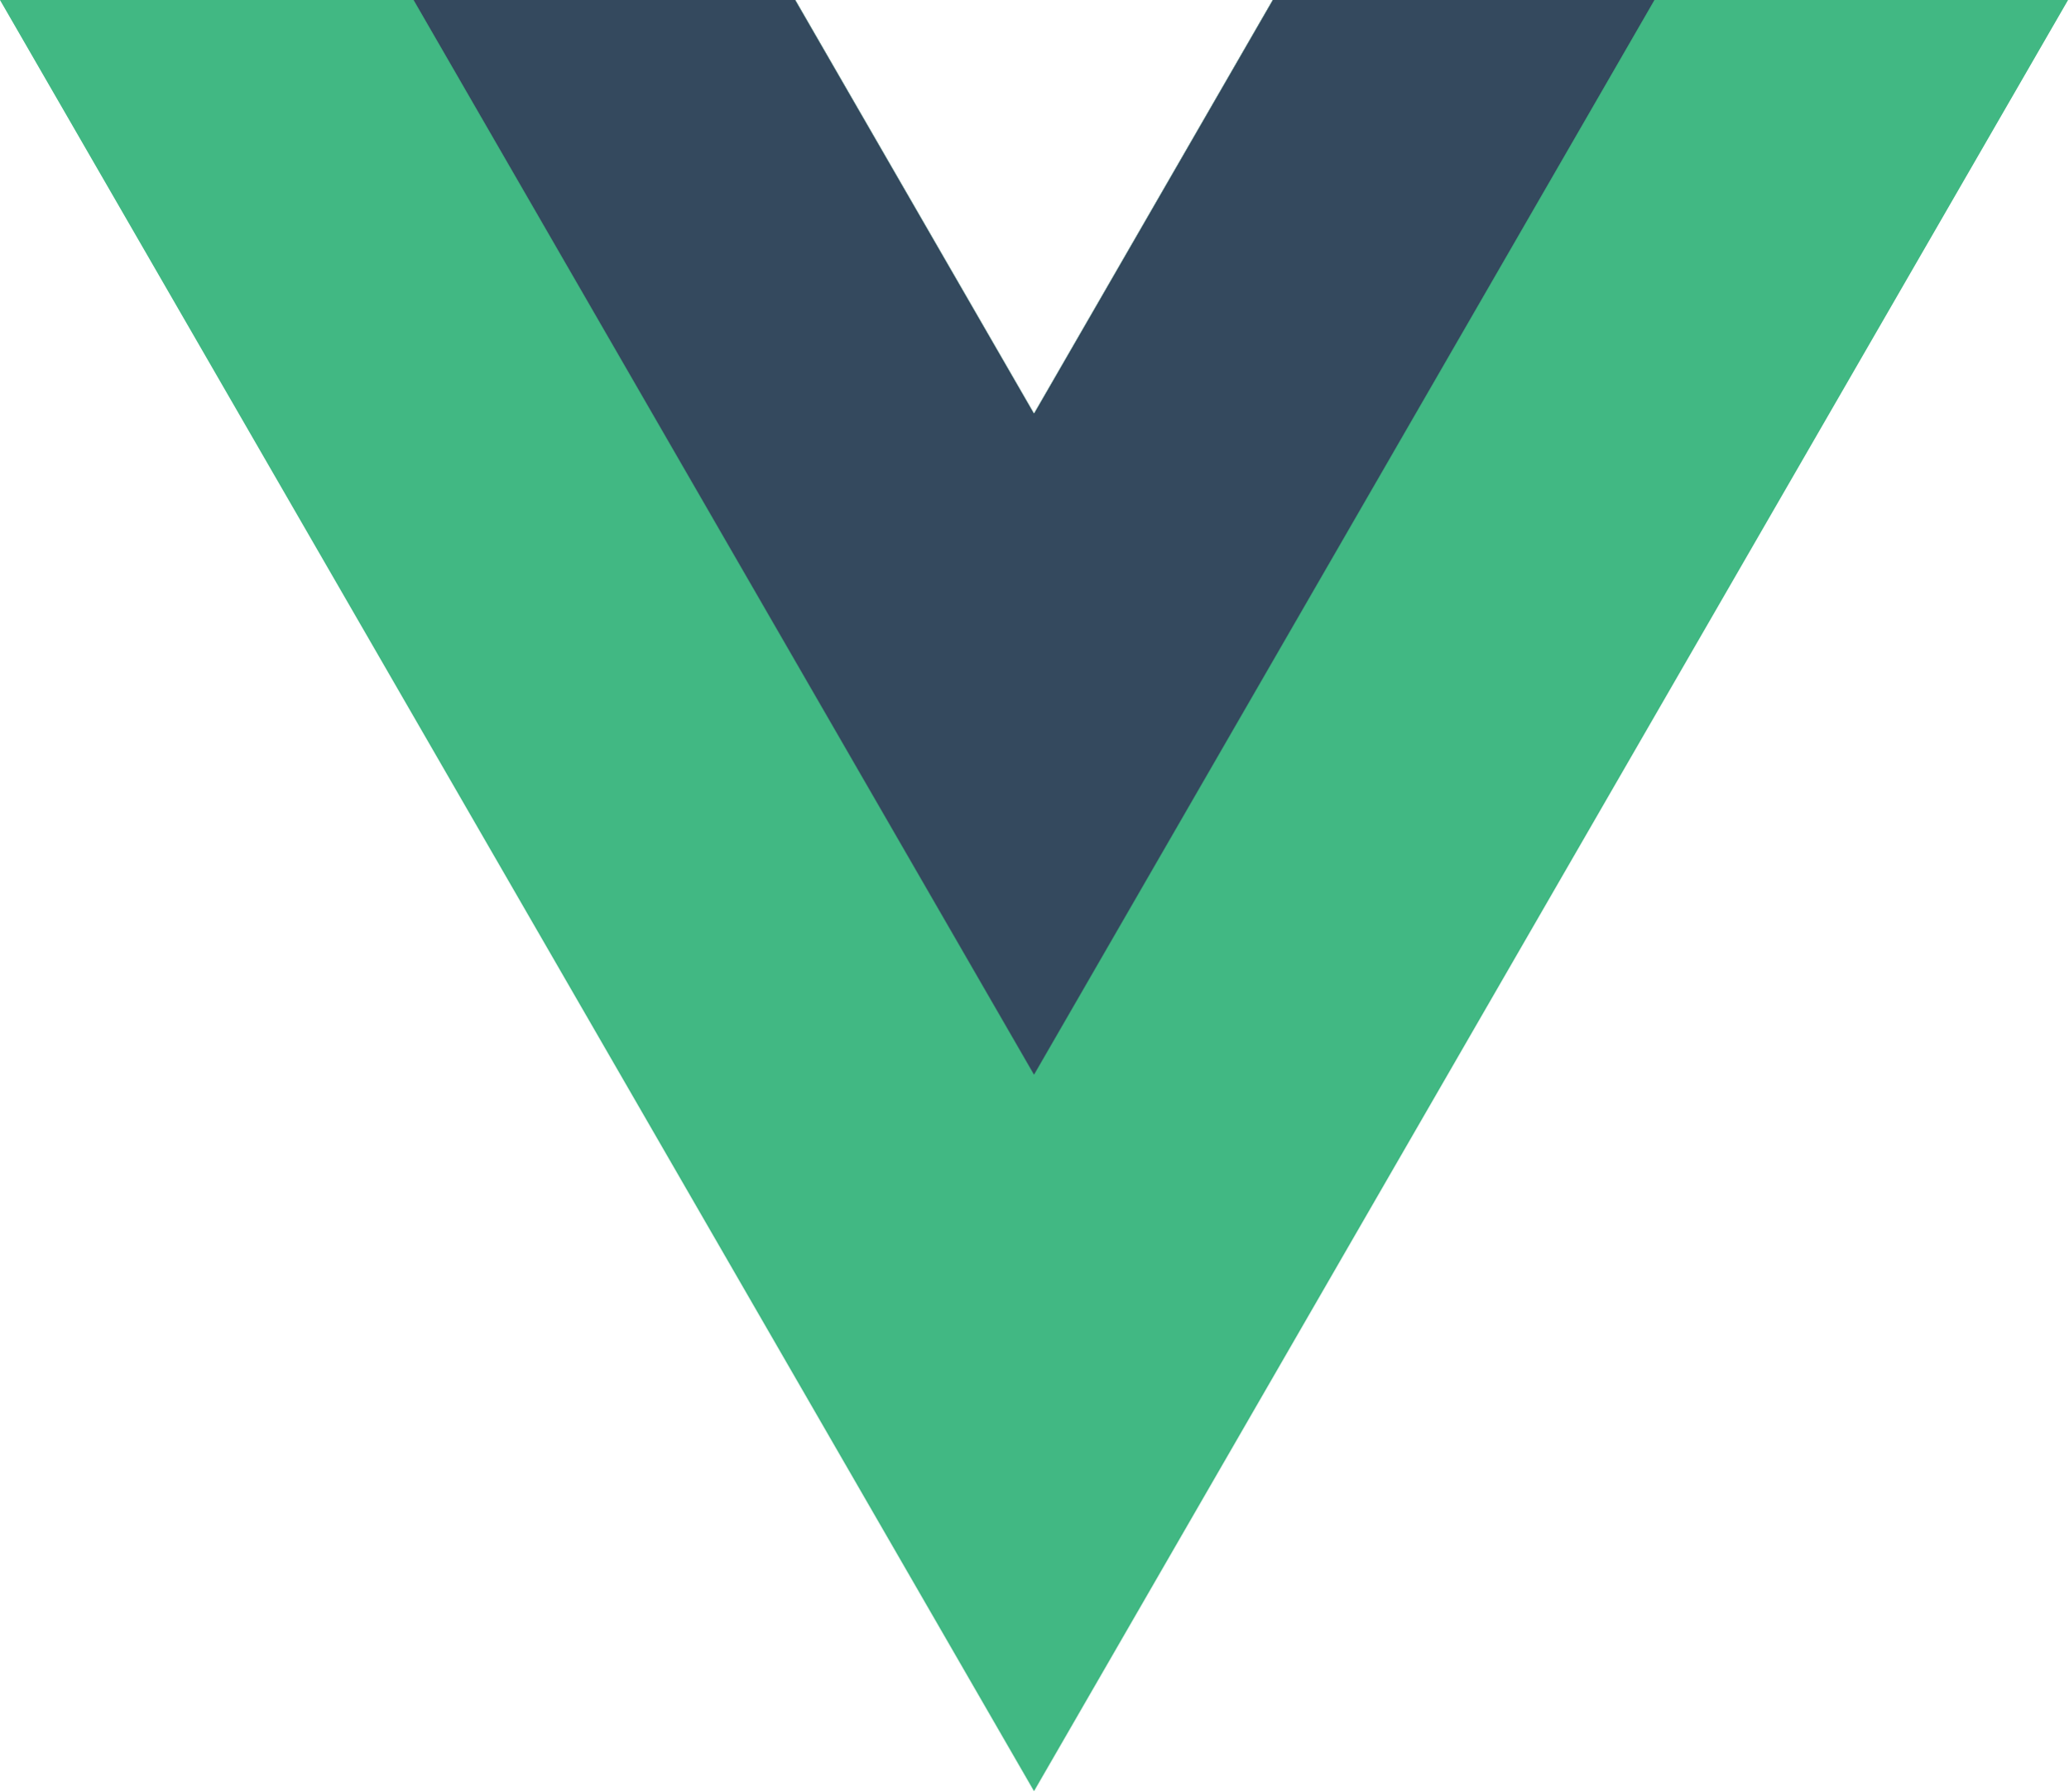
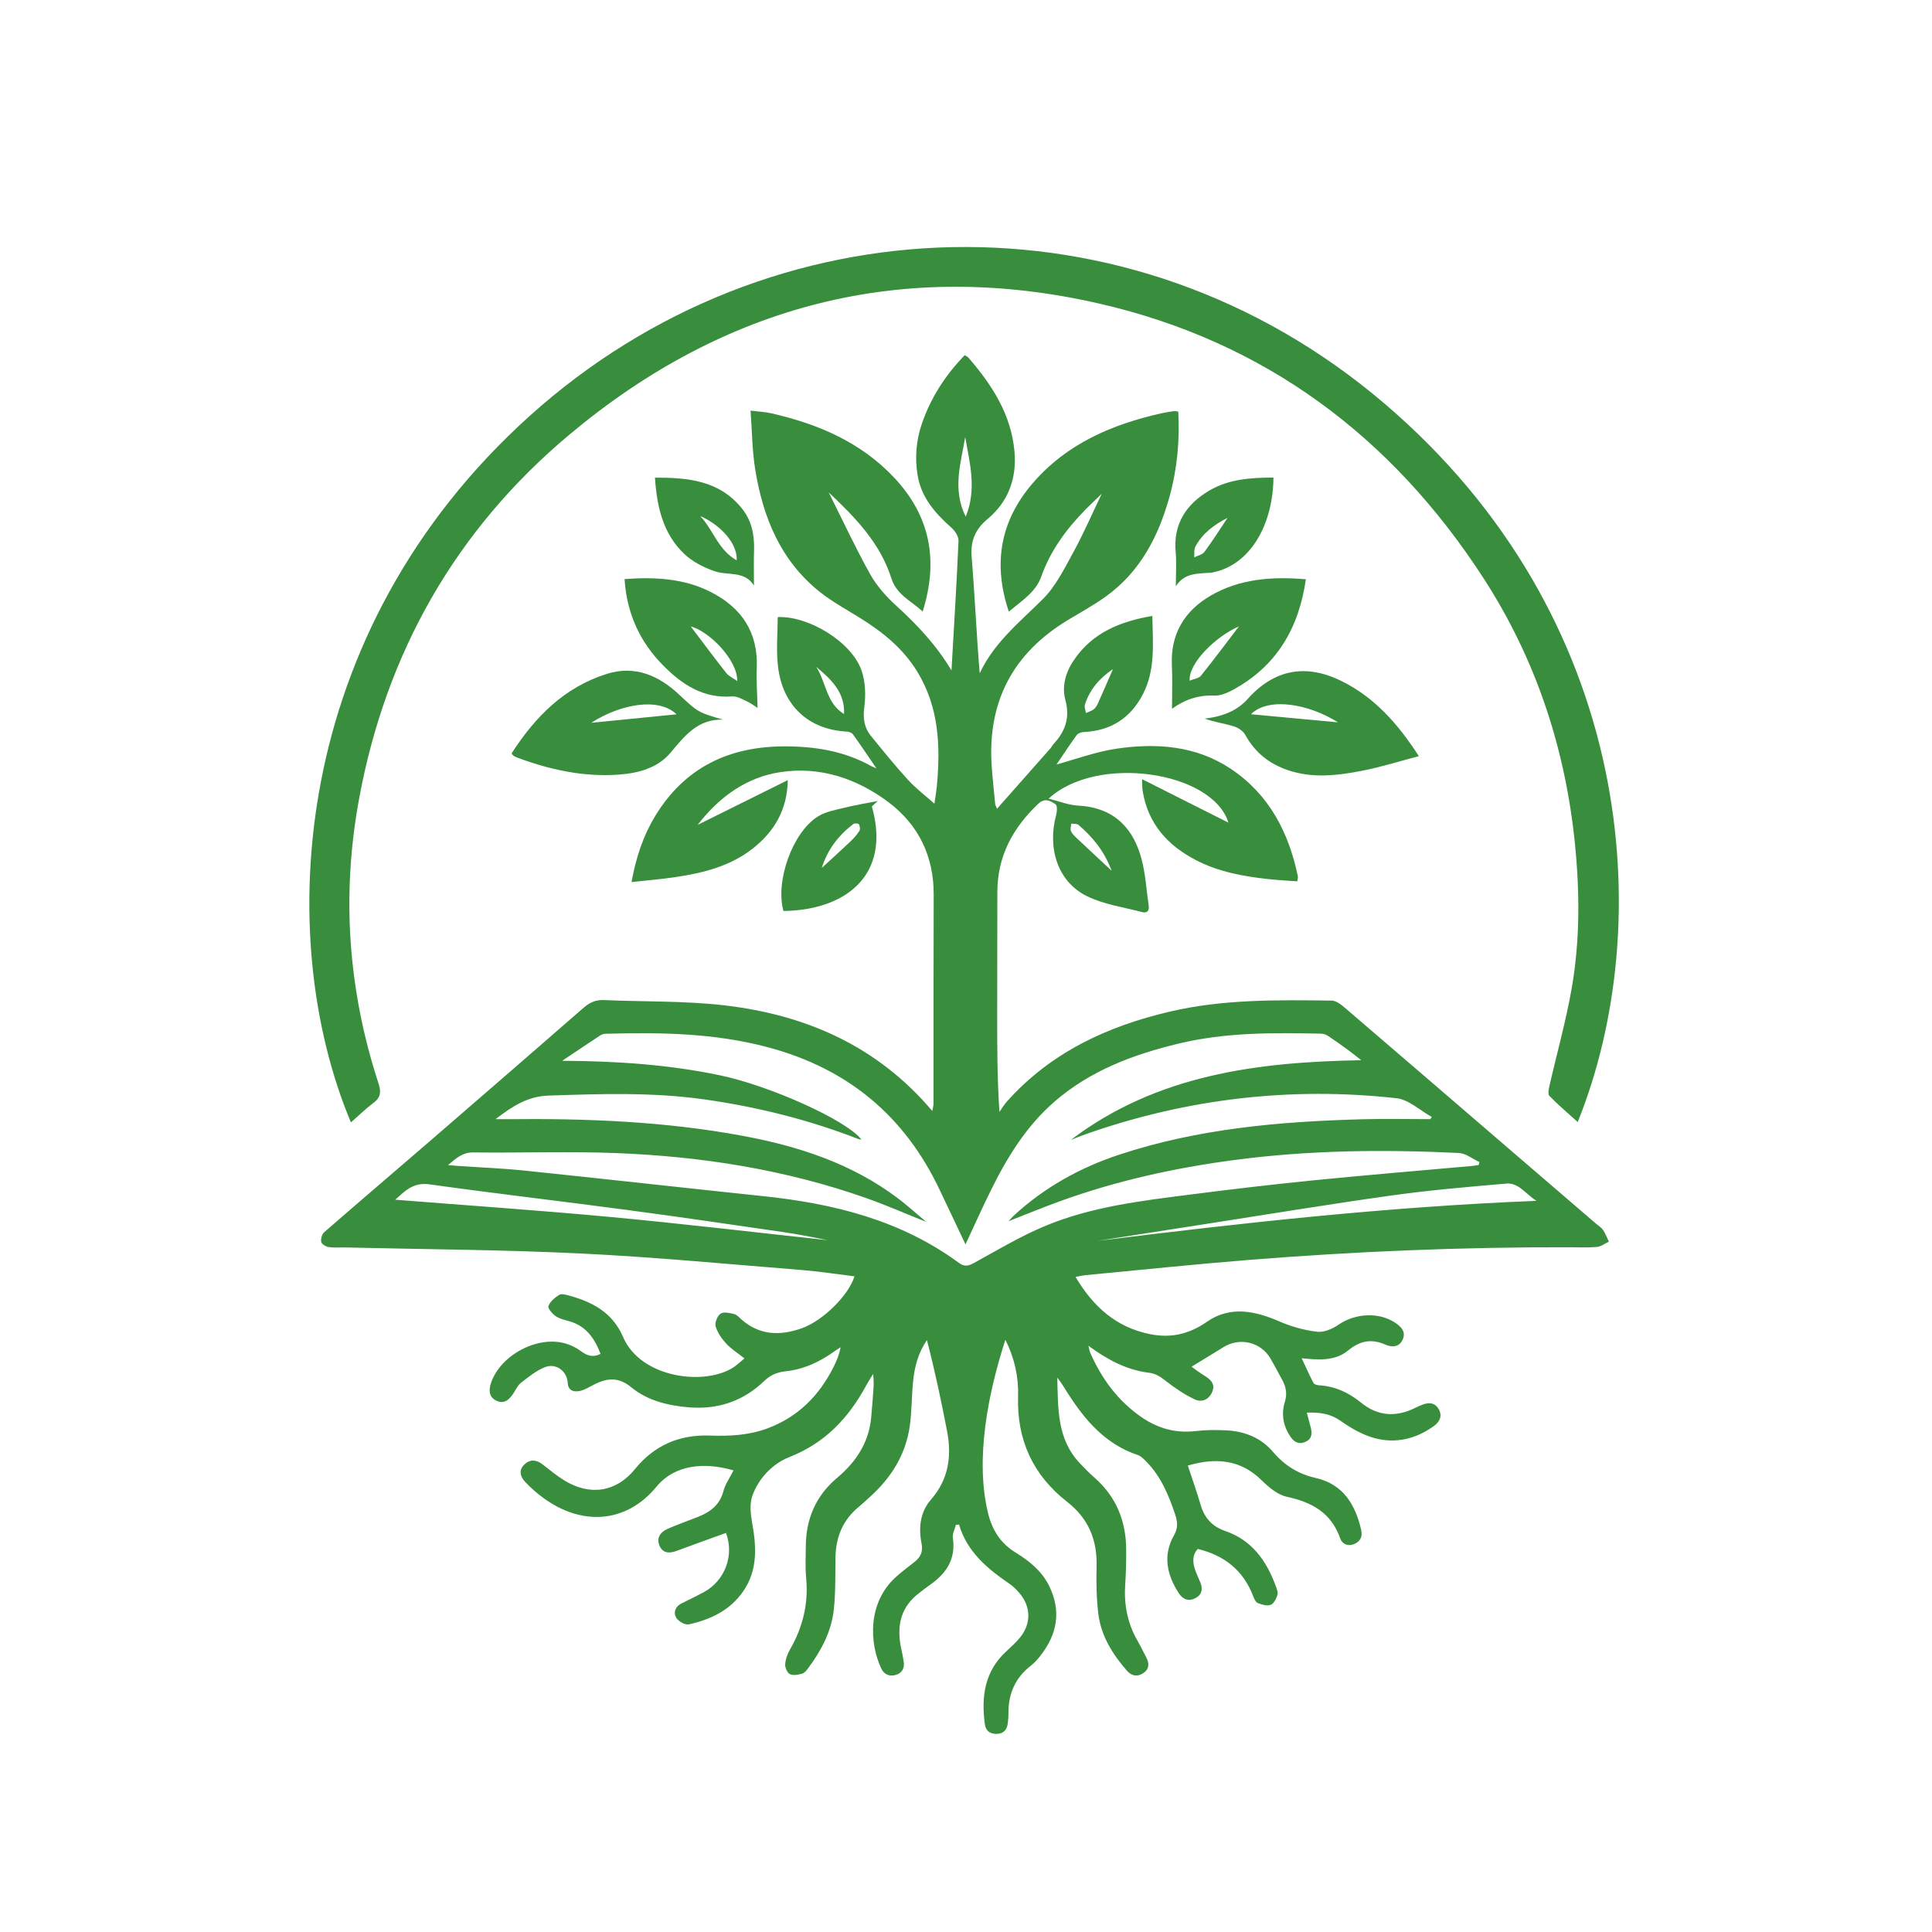
- <svg xmlns="http://www.w3.org/2000/svg" viewBox="0 0 261.76 226.69">
-   <path d="M161.096.001l-30.225 52.351L100.647.001H-.005l130.877 226.688L261.749.001z" fill="#41b883" />
-   <path d="M161.096.001l-30.225 52.351L100.647.001H52.346l78.526 136.01L209.398.001z" fill="#34495e" />
+ <svg xmlns="http://www.w3.org/2000/svg" version="1.1" viewBox="0 0 1000 1000">
+   <defs>
+     <style>
+       .cls-1 {
+         fill: #388e3c;
+       }
+     </style>
+   </defs>
+   <g>
+     <g id="Ebene_1">
+       <g>
+         <path class="cls-1" d="M614.79,758.52c2.35,7.14,4.72,13.72,6.66,20.42,1.97,6.81,6.08,11.23,12.79,13.53,13.81,4.73,21.28,15.4,26.08,28.43.55,1.5,1.29,3.36.86,4.7-.63,1.94-1.9,4.5-3.52,5.09-1.88.69-4.56-.13-6.63-.96-1.1-.45-1.88-2.22-2.39-3.55-5.05-13.24-14.75-21.07-28.66-24.45-2.97,3.18-2.71,7.05-1.31,11.03.75,2.14,1.77,4.19,2.62,6.3,1.31,3.26.94,6.22-2.32,8.01-3.55,1.95-6.61.98-8.82-2.42-6.16-9.51-8.37-19.56-2.54-29.89,2.19-3.89,1.95-6.97.64-10.9-3.33-9.97-7.3-19.52-14.78-27.18-1.34-1.37-2.82-2.98-4.54-3.56-16.62-5.53-27.19-17.84-36.21-31.92-1.74-2.72-3.34-5.52-5.48-8.14.47,15.71-.33,31.74,11.78,44.41,2.36,2.47,4.73,4.95,7.3,7.19,11.44,9.94,16.56,22.66,16.59,37.59.01,5.85-.08,11.72-.49,17.56-.73,10.34,1.03,20.07,6.19,29.13,1.69,2.96,3.2,6.03,4.76,9.06,1.62,3.15,1.47,6.03-1.72,8.09-3.09,2-6.09,1.27-8.34-1.31-7.48-8.59-13.48-18.14-14.84-29.66-.95-8.04-1.09-16.24-.88-24.35.35-13.81-4.18-24.8-15.35-33.53-17.54-13.7-25.99-31.95-25.28-54.44.32-10.17-1.89-19.98-6.58-29.33-9.07,28.05-15.68,61.79-9.03,89.47,2.13,8.86,6.38,15.76,14.25,20.6,7.11,4.37,13.61,9.58,17.43,17.32,6.48,13.15,4.14,25.23-4.71,36.4-1.41,1.78-2.98,3.5-4.76,4.89-7.89,6.16-11.58,14.23-11.58,24.15,0,1.95-.1,3.91-.37,5.84-.46,3.32-2.28,5.28-5.83,5.31-3.47.03-5.57-1.63-6.03-5.06-1.88-14.18-.17-27.3,11.08-37.64,2.51-2.31,5.06-4.62,7.2-7.26,5.88-7.26,5.59-16.17-.58-23.15-1.39-1.57-2.89-3.15-4.61-4.33-11.53-7.91-22.21-16.53-26.44-30.89-.54.04-1.09.08-1.63.13-.57,2.27-1.9,4.65-1.58,6.78,1.66,11.2-3.61,18.7-12.29,24.62-1.74,1.19-3.37,2.56-5.06,3.83-9.3,6.95-11.68,16.35-9.68,27.3.53,2.87,1.26,5.71,1.63,8.6.43,3.34-1.09,5.77-4.38,6.62-3.22.83-5.84-.35-7.28-3.41-6.17-13.1-7.16-33.95,7.53-47.29,3.12-2.84,6.57-5.32,9.86-7.98,3.01-2.44,4.31-5.26,3.48-9.39-1.63-8.14-.72-16.33,4.8-22.66,9.24-10.57,10.89-22.55,8.39-35.57-3.02-15.73-6.35-31.4-10.41-47.05-4.65,6.72-6.44,14-7.18,21.52-.75,7.6-.64,15.29-1.69,22.84-2.05,14.81-9.56,26.78-20.53,36.69-1.93,1.75-3.82,3.55-5.83,5.2-8.22,6.76-11.92,15.56-12.1,26.08-.15,9.1.1,18.27-.89,27.29-1.24,11.22-6.46,21.04-13.16,30.04-.86,1.16-1.91,2.6-3.15,2.95-2.04.58-4.66,1.11-6.36.29-1.4-.68-2.61-3.42-2.48-5.15.19-2.63,1.21-5.39,2.55-7.72,6.6-11.5,9.57-23.68,8.3-36.98-.51-5.32-.19-10.73-.18-16.1.03-14.31,5.15-26.37,16.19-35.65,9.71-8.17,16.35-18.03,17.62-30.96.45-4.53.76-9.08,1.11-13.62.22-2.91.39-5.82-.08-9.2-1.24,2.04-2.55,4.04-3.69,6.14-9.12,16.78-21.26,29.65-39.8,36.94-8.29,3.25-15.78,10.77-19.02,19.99-1.5,4.26-.89,9.63-.05,14.28,2.22,12.35,2.82,24.34-4.74,35.23-6.79,9.79-16.89,14.55-28.07,17.02-1.91.42-5.37-1.54-6.51-3.39-1.6-2.59-.62-5.74,2.57-7.37,3.9-2,7.89-3.85,11.74-5.94,10.99-5.98,15.8-19.25,11.41-30.63-8.55,3.1-17.11,6.15-25.63,9.32-3.65,1.36-7.02,1.25-8.72-2.61-1.75-3.99.28-7.1,3.96-8.73,5.19-2.31,10.58-4.15,15.86-6.26,6.27-2.5,11.24-6.06,13.15-13.21,1.02-3.83,3.48-7.27,5.29-10.88-14.94-4.35-30.33-3.14-39.91,8.48-15.56,18.89-38.57,20.52-58.77,5.6-3.26-2.4-6.33-5.14-9.12-8.07-2.58-2.71-3.55-6.09-.42-9.09,2.88-2.76,6.1-2.53,9.27-.1,3.73,2.87,7.37,5.92,11.37,8.38,13.22,8.1,26.78,6.15,36.55-5.85,10.18-12.5,23.13-17.94,38.92-17.37,10.14.37,20.15-.15,29.79-3.76,15.75-5.91,26.71-16.96,34.12-31.79,1.56-3.13,2.94-6.35,3.62-10.14-.99.64-2.02,1.22-2.97,1.92-7.63,5.57-16.05,9.49-25.43,10.49-4.51.48-7.97,1.98-11.14,5.03-10.98,10.57-24.21,14.91-39.29,13.61-10.7-.92-21.22-3.51-29.52-10.36-7.44-6.14-13.81-4.43-20.91-.54-1.97,1.08-4.08,2.22-6.25,2.55-2.95.45-5.5-.45-5.71-4.23-.33-6.09-6.02-10.48-11.84-8.18-4.52,1.79-8.52,5.09-12.43,8.12-1.71,1.33-2.67,3.65-3.93,5.54-2.16,3.23-4.83,5.68-8.89,3.62-4.05-2.05-3.75-5.93-2.53-9.42,5.09-14.44,24.38-24.43,38.7-20.04,2.74.84,5.49,2.17,7.78,3.9,3.16,2.39,6.2,3.38,10.12,1.4-3-7.8-7.29-14.29-15.92-16.82-2.49-.73-5.2-1.28-7.28-2.7-1.76-1.2-4.22-4.09-3.78-5.24.9-2.34,3.3-4.4,5.56-5.78,1.22-.74,3.51-.1,5.19.37,12.15,3.36,22.44,8.78,27.86,21.38,9.35,21.74,43.09,25.47,57.58,15.46,1.81-1.25,3.41-2.81,5.26-4.34-3.51-2.79-6.88-4.88-9.47-7.69-2.34-2.55-4.51-5.68-5.44-8.94-.54-1.88.9-5.41,2.57-6.53,1.61-1.08,4.75-.35,7.05.22,1.44.36,2.64,1.83,3.86,2.9,9.43,8.21,20.04,8.38,31.14,4.44,10.9-3.88,24.32-17.12,27.24-26.88-9.2-1.12-18.31-2.54-27.47-3.28-37.94-3.03-75.86-6.67-113.86-8.52-40.46-1.97-81-2.17-121.5-3.13-3.09-.07-6.22.23-9.26-.19-1.47-.21-3.66-1.51-3.91-2.67-.33-1.53.37-4.02,1.55-5.05,18.02-15.71,36.24-31.19,54.33-46.83,26.71-23.08,53.39-46.21,80-69.41,3.14-2.74,6.35-4.09,10.56-3.9,20.79.92,41.74.33,62.34,2.74,42,4.9,78.98,20.94,107.49,54.65.3-1.68.63-2.65.63-3.63.04-36.13-.02-72.26.11-108.39.07-19.83-7.87-36.08-23.34-47.75-16.31-12.3-35.44-18.69-55.89-15.63-17.41,2.61-31.5,12.51-42.96,27.33,15.9-7.89,30.97-15.37,46.67-23.17-.29,15.46-7.02,26.65-18.1,35.38-11.62,9.16-25.52,12.64-39.8,14.78-7.33,1.1-14.74,1.69-22.99,2.61,2.37-12.91,6.07-24.02,12.28-34.23,15.3-25.14,38.26-36.03,67.11-36.01,15.68.01,30.77,2.42,44.65,10.19.5.28,1.05.46,2.72,1.19-4.5-6.58-8.23-12.2-12.18-17.66-.6-.83-2.14-1.32-3.27-1.38-19.59-1.06-32.99-13.24-35.47-33.52-1.03-8.46-.17-17.15-.17-25.73,15.94-.71,38.1,12.75,43.34,27.48,2.07,5.83,2.3,12.82,1.49,19.04-.75,5.82-.13,10.61,3.42,14.97,6.26,7.68,12.48,15.42,19.17,22.72,4.14,4.52,9.12,8.28,13.68,12.35.34-2.43.97-5.85,1.29-9.3,1.91-20.58,1.07-40.68-10.15-59.02-7.42-12.14-18.12-20.69-30.02-28.04-6.91-4.27-14.11-8.22-20.44-13.25-20.4-16.25-29.49-38.79-33.47-63.68-1.53-9.56-1.57-19.36-2.36-30.14,4.37.54,7.55.67,10.59,1.36,24.23,5.47,46.46,14.92,63.82,33.41,18.48,19.7,23.02,42.61,14.68,69.19-6.06-5.49-13.55-8.77-16.17-17.05-5.76-18.21-18.43-31.35-32.47-44.58,7.34,14.65,13.85,28.74,21.41,42.25,3.41,6.1,8.33,11.66,13.55,16.4,10.89,9.89,20.78,20.46,28.59,33.49,1.27-22.35,2.66-44.7,3.64-67.06.1-2.24-1.79-5.16-3.62-6.78-8.49-7.48-15.7-15.7-17.58-27.31-1.46-8.98-.73-17.9,2.21-26.51,4.6-13.45,12.13-25.12,22.22-35.53.7.48,1.44.79,1.92,1.33,12.11,13.99,21.97,29.16,23.78,48.17,1.34,14.02-3.03,26.26-13.88,35.31-6.55,5.46-8.93,11.41-8.24,19.85,1.63,19.9,2.48,39.87,4.15,60.03,7.42-15.9,20.65-26.47,32.62-38.35,6.71-6.67,11.18-15.81,15.83-24.28,5.29-9.65,9.67-19.8,14.71-30.29-2.95,2.85-5.71,5.41-8.34,8.09-9.89,10.09-18.16,21.23-22.94,34.72-2.95,8.31-10.27,12.6-16.8,18.2-8.39-25.04-4.41-47.19,12.62-66.79,17.55-20.21,40.75-30.1,66.16-35.85,2.22-.5,4.47-.84,6.72-1.17.59-.09,1.23.14,2.2.28.82,14.98-.56,29.64-4.53,43.98-5.68,20.53-15.13,38.85-32.9,51.65-6.19,4.45-12.92,8.16-19.47,12.1-28.69,17.23-41.99,42.49-39.66,75.9.45,6.49,1.17,12.96,1.79,19.43.04.46.33.89.95,2.49,9.48-10.71,18.56-20.96,27.61-31.23.64-.73,1.06-1.65,1.72-2.36,6.01-6.49,8.53-13.57,6.07-22.64-1.99-7.35.2-14.58,4.5-20.88,9.59-14.05,23.8-19.84,40.49-22.71.27,14.25,1.7,27.93-4.95,40.66-6.42,12.29-16.58,18.78-30.49,19.44-1.27.06-3,.62-3.68,1.55-3.87,5.33-7.48,10.85-10.46,15.24,9.85-2.67,20.24-6.57,30.97-8.16,20.68-3.06,41.18-1.61,59.2,10.39,19.79,13.18,29.98,32.81,34.73,55.61.12.59-.12,1.25-.28,2.65-5.06-.38-10.05-.62-15-1.16-12.99-1.42-25.79-3.75-37.54-9.86-14.63-7.61-24.71-18.83-27.48-35.63-.26-1.56-.19-3.17-.35-6.25,15.67,7.89,30.38,15.3,44.73,22.53-8.3-26.73-68.21-35.49-93.08-12.43,5.38,1.32,10.3,3.35,15.32,3.61,20.2,1.05,28.93,13.59,32.66,27.19,2.17,7.93,2.61,16.34,3.83,24.53.38,2.53-.8,4.06-3.23,3.42-9.69-2.54-20-3.96-28.82-8.32-14.97-7.41-20.56-24.63-15.81-42.17.46-1.69.59-4.64-.35-5.31-2.67-1.92-5.61-3.49-9.05-.21-13.1,12.44-21.06,27.11-21.08,45.54-.02,21-.07,41.99-.09,62.99-.01,16.57,0,33.15,1.16,50.84,1.3-1.81,2.44-3.75,3.92-5.4,22.59-25.26,51.65-38.81,84.02-46.42,27.69-6.52,55.85-6.12,84-5.76,2.11.03,4.5,1.69,6.25,3.19,29.53,25.29,58.98,50.67,88.45,76.03,14.06,12.09,28.12,24.18,42.19,36.27,1.23,1.06,2.73,1.95,3.61,3.25,1.25,1.85,2.03,4.01,3.02,6.04-2.04.95-4.03,2.5-6.14,2.71-4.52.44-9.1.21-13.66.19-55.85-.19-111.6,2.14-167.26,6.6-27.88,2.24-55.7,5.16-83.54,7.8-1.56.15-3.11.52-5.47.93,9.19,15.48,21.07,26.09,38.48,29.62,10.75,2.18,20.22.08,29.48-6.36,12.09-8.41,24.87-5.71,37.62-.19,6.14,2.66,12.84,4.54,19.46,5.33,3.54.42,7.98-1.49,11.1-3.66,8.51-5.9,20.83-6.7,29.34-1,3.17,2.12,5.75,4.79,3.76,8.9-1.9,3.93-5.65,3.81-8.9,2.39-7.21-3.14-13.1-2.02-19.26,3.06-6.7,5.52-15.2,4.93-24.02,4.02,2.14,4.57,4,8.77,6.13,12.83.37.71,1.86,1.1,2.86,1.16,8.27.5,15.33,3.75,21.7,8.95,8.57,7,17.93,7.7,27.8,2.88,1.17-.57,2.36-1.09,3.56-1.6,3.54-1.53,6.92-1.39,8.93,2.22,1.87,3.34.53,6.38-2.41,8.53-9.33,6.81-19.91,9.35-30.94,6.34-6.23-1.7-12.23-5.2-17.58-8.96-5.22-3.67-10.55-4.42-17.4-4.21.77,2.92,1.4,5.32,2.04,7.72.82,3.11.65,5.84-2.73,7.4-3.28,1.51-5.76.21-7.6-2.42-3.85-5.51-5.07-11.71-3.1-18.11,1.32-4.28.7-7.92-1.39-11.62-2.08-3.68-3.96-7.48-6.11-11.11-4.99-8.44-15.88-10.96-24.2-5.77-5.22,3.26-10.49,6.42-16.58,10.15,2.23,1.57,4.29,3.19,6.51,4.53,3.14,1.9,5.83,4.11,4.32,8.18-1.56,4.19-5.38,5.96-9.09,4.23-5.34-2.49-10.35-5.9-15.02-9.54-2.74-2.14-5.09-3.84-8.79-4.29-11.39-1.4-21.31-6.61-31.3-13.97.47,1.85.58,2.83.97,3.7,5.95,13.52,14.46,25.04,26.77,33.44,8.34,5.69,17.5,8.23,27.73,7.03,5.31-.62,10.74-.65,16.08-.36,9.44.51,17.82,3.85,24.08,11.22,5.9,6.94,13.02,11.38,22.02,13.41,14.2,3.2,20.53,13.76,23.55,26.97.76,3.33-.4,5.8-3.5,7.18-3.31,1.47-6.34.09-7.35-2.81-4.61-13.29-14.61-18.8-27.62-21.6-4.7-1.01-9.28-4.8-12.88-8.37-11.22-11.15-24.15-11.92-38.36-7.8ZM521.98,632.1c1.35-1.43,1.94-2.15,2.61-2.77,15.79-14.6,34.21-24.87,54.47-31.59,41.01-13.61,83.56-17.28,126.42-18.42,11.61-.31,23.23-.05,34.85-.05.25-.39.49-.78.74-1.16-6.09-3.35-11.92-8.98-18.3-9.68-54.83-6.07-108.4.27-160.51,18.51-2.69.94-5.33,2.05-7.99,3.07,44.57-33.75,96.55-40.33,150.32-41.25-5.72-4.63-11.51-8.75-17.41-12.71-1.01-.68-2.43-1.02-3.67-1.04-24.58-.5-49.13-.7-73.3,5.11-23.51,5.64-45.75,13.93-64.33,30.02-14.68,12.71-24.58,28.92-33.06,46.07-4.5,9.11-8.64,18.4-13.07,27.88-4.56-9.62-8.9-18.7-13.19-27.81-18.14-38.59-47.68-63.17-89.04-74.21-27.63-7.38-55.6-7.78-83.78-7-.94.03-2.03.19-2.78.68-6.36,4.16-12.65,8.42-19.96,13.31,28.43.14,55.27,1.99,81.81,7.55,25.41,5.33,65,22.95,73.04,33.16-.57-.07-1.07-.02-1.48-.19-25.72-10-52.33-16.63-79.62-20.51-26.87-3.82-53.85-2.9-80.87-1.99-10.8.37-18.53,5.44-27.42,12.21,2.85,0,4.54.02,6.22,0,40.72-.44,81.29,1.13,121.47,8.57,29.1,5.39,56.73,14.33,80.67,32.43,4.75,3.59,9.17,7.61,14.6,12.16-11.21-4.47-21.03-8.8-31.13-12.35-41.77-14.71-85.06-21.52-129.12-23.26-24.68-.97-49.44-.04-74.16-.34-5.53-.07-8.77,2.86-13.13,6.57,2.64.21,4.36.36,6.07.47,11.2.77,22.43,1.2,33.58,2.36,41.23,4.29,82.43,8.91,123.66,13.24,36.38,3.82,71.09,12.42,101.18,34.55,2.87,2.11,4.94,1.58,7.87-.04,11.94-6.56,23.72-13.62,36.23-18.89,24.36-10.24,50.51-13.25,76.47-16.57,21.12-2.71,42.28-5.19,63.47-7.31,27.17-2.71,54.39-4.94,81.59-7.39,1.13-.1,2.25-.32,3.38-.48l.36-1.54c-3.55-1.63-7.04-4.51-10.67-4.69-38.89-1.88-77.73-1.48-116.41,3.67-30.87,4.1-61.13,10.78-90.43,21.45-8.48,3.09-16.83,6.53-26.21,10.19ZM204.58,620.97c37.55,2.98,74.84,5.52,112.04,9,37.31,3.49,74.54,7.93,111.8,11.95-7.84-1.6-15.73-3.14-23.67-4.29-26.85-3.9-53.69-7.84-80.59-11.42-33.97-4.52-68.03-8.47-101.97-13.2-8.35-1.16-12.7,3.55-17.62,7.97ZM795.28,621.56c-5.85-3.73-9.25-9.48-15.55-8.94-19.91,1.7-39.86,3.41-59.64,6.18-32.66,4.57-65.21,9.97-97.8,15.02-18.1,2.81-36.2,5.64-54.3,8.46,75.03-9.31,150.11-17.66,227.28-20.72ZM499.86,267.47c5.78-14.23,2.13-27.72-.28-41.22-2.25,13.51-6.78,27.03.28,41.22ZM575.41,450.72c-3.96-10.47-9.99-17.57-17.18-23.75-.83-.72-2.49-.47-3.77-.66-.08,1.31-.59,2.81-.13,3.88.62,1.42,1.91,2.6,3.08,3.71,5.64,5.34,11.34,10.61,18,16.82ZM422.48,345.16c5.14,7.9,5.2,18.96,14.4,24.4.5-11.28-6.71-17.97-14.4-24.4ZM576.07,346.34c-6.93,4.64-12.04,10.57-14.52,18.35-.4,1.27.31,2.9.51,4.36,1.37-.62,2.91-1.02,4.07-1.92.97-.75,1.68-1.99,2.2-3.15,2.63-5.86,5.17-11.76,7.73-17.64Z" />
+         <path class="cls-1" d="M181.64,580.94c-40.12-95.43-32.04-253.53,92.58-365.71,124.82-112.36,311-118.3,442.16-6.54,130.19,110.92,141.49,269.81,100.24,372.08-5.11-4.63-10.12-8.87-14.67-13.56-.89-.91-.31-3.61.09-5.36,3.79-16.62,8.43-33.08,11.39-49.85,4.38-24.8,4.28-49.91,1.79-74.92-4.94-49.54-20.17-95.75-47.23-137.61-47.49-73.45-113.33-122.64-198.77-142.28-102.3-23.52-194.48.75-274.51,67.78-58.74,49.21-94.84,112.7-108.82,188.33-9.23,49.94-5.76,99.09,9.98,147.35,1.38,4.24,1.39,7.22-2.43,10.08-3.98,2.99-7.57,6.51-11.81,10.23Z" />
+         <path class="cls-1" d="M374.31,372.48c-13.2-.4-19.9,8.39-27.28,17.17-6.65,7.91-16.71,10.56-26.77,11.29-18.3,1.32-35.84-2.55-52.9-8.95-.6-.23-1.17-.56-1.7-.92-.25-.17-.39-.5-.86-1.13,12.1-18.78,27.22-34.21,49.24-41.13,14.53-4.57,26.84.76,37.41,10.66,9.59,8.98,9.82,9.31,22.85,13.02ZM306.03,374.12c15.24-1.51,29.69-2.95,44.14-4.39-9.17-8.91-28.89-5.4-44.14,4.39Z" />
+         <path class="cls-1" d="M734.4,391.38c-10.26,2.69-19.5,5.62-28.95,7.48-12.93,2.54-26.01,4.18-38.99-.28-9.64-3.31-16.94-9.18-21.91-18.21-1.12-2.03-3.77-3.78-6.07-4.47-4.86-1.47-9.96-2.15-14.96-3.93,1.71-.27,3.44-.45,5.13-.83,6.61-1.46,12.43-4.08,17.15-9.36,13.78-15.44,30.27-18.38,48.73-9.19,16.96,8.44,28.96,21.93,39.87,38.8ZM647.49,369.69c15.41,1.43,29.98,2.79,45.03,4.19-15.12-9.56-35.93-13.27-45.03-4.19Z" />
+         <path class="cls-1" d="M675.92,299.83c-3.66,25.48-15.23,44.96-37.65,57.18-2.94,1.6-6.48,3.17-9.66,3.03-8.4-.38-15.63,2.18-21.98,6.82,0-7.62.29-15.12-.06-22.59-.76-16.2,6.61-28.11,19.99-35.93,14.96-8.73,31.63-10.01,49.35-8.51ZM641.27,324.21c-11.98,5.18-26.14,19.04-25.51,28.1,2.19-.91,4.72-1.16,5.84-2.55,6.55-8.13,12.78-16.52,19.67-25.55Z" />
+         <path class="cls-1" d="M323.28,299.73c15.87-1.15,30.89-.34,44.77,6.77,15.82,8.1,24.39,20.79,23.65,39.16-.28,7.01.27,14.04.43,20.79-1.28-.81-3.3-2.39-5.56-3.45-2.44-1.15-5.18-2.72-7.67-2.53-14.88,1.12-25.87-6.16-35.63-16.02-12.08-12.2-18.85-26.9-20-44.72ZM381.57,352.49c.41-10.27-13.84-25.46-24.05-28.27,6.01,7.93,12.07,16.14,18.4,24.13,1.4,1.76,3.74,2.78,5.65,4.14Z" />
+         <path class="cls-1" d="M405.51,471.51c-4.3-15.39,4.71-40.84,17.96-48.99,3.96-2.44,8.98-3.3,13.62-4.45,5.6-1.39,11.32-2.31,17.21-3.47-1.03.96-2.06,1.92-3.02,2.82,10.33,36.52-14.75,53.76-45.78,54.1ZM425.36,449.23c4.94-4.54,9.93-9.03,14.8-13.66,1.75-1.66,3.39-3.51,4.68-5.54.51-.8.23-2.48-.3-3.42-.26-.46-2.25-.59-2.87-.11-7.65,5.89-13.38,13.24-16.31,22.73Z" />
+         <path class="cls-1" d="M339,247.23c17.24-.05,33.3,1.5,44.95,15.86,5.21,6.43,6.61,13.92,6.34,21.97-.19,5.74-.04,11.49-.04,18.02-4.89-7.81-13.39-5.05-20.29-7.4-5.66-1.92-11.5-4.91-15.78-8.97-10.98-10.41-14.16-24.29-15.17-39.48ZM381.3,290.05c.57-8.3-7.84-18.12-18.85-22.94,6.93,7.46,9.26,17.48,18.85,22.94Z" />
+         <path class="cls-1" d="M608.61,303.49c0-6.72.42-12.18-.08-17.56-1.39-14.81,5.54-25.12,17.64-32.15,10.09-5.86,21.51-6.56,32.97-6.6-.23,25.2-12.59,45.41-31.38,49.08-.16.03-.31.12-.47.13-6.84.59-14.12-.2-18.68,7.09ZM635.36,268.05c-6.87,3.47-12.92,7.96-16.6,14.81-.83,1.55-.47,3.73-.65,5.63,1.81-.92,4.24-1.37,5.31-2.83,4.21-5.7,8-11.71,11.94-17.61Z" />
+       </g>
+     </g>
+   </g>
</svg>
